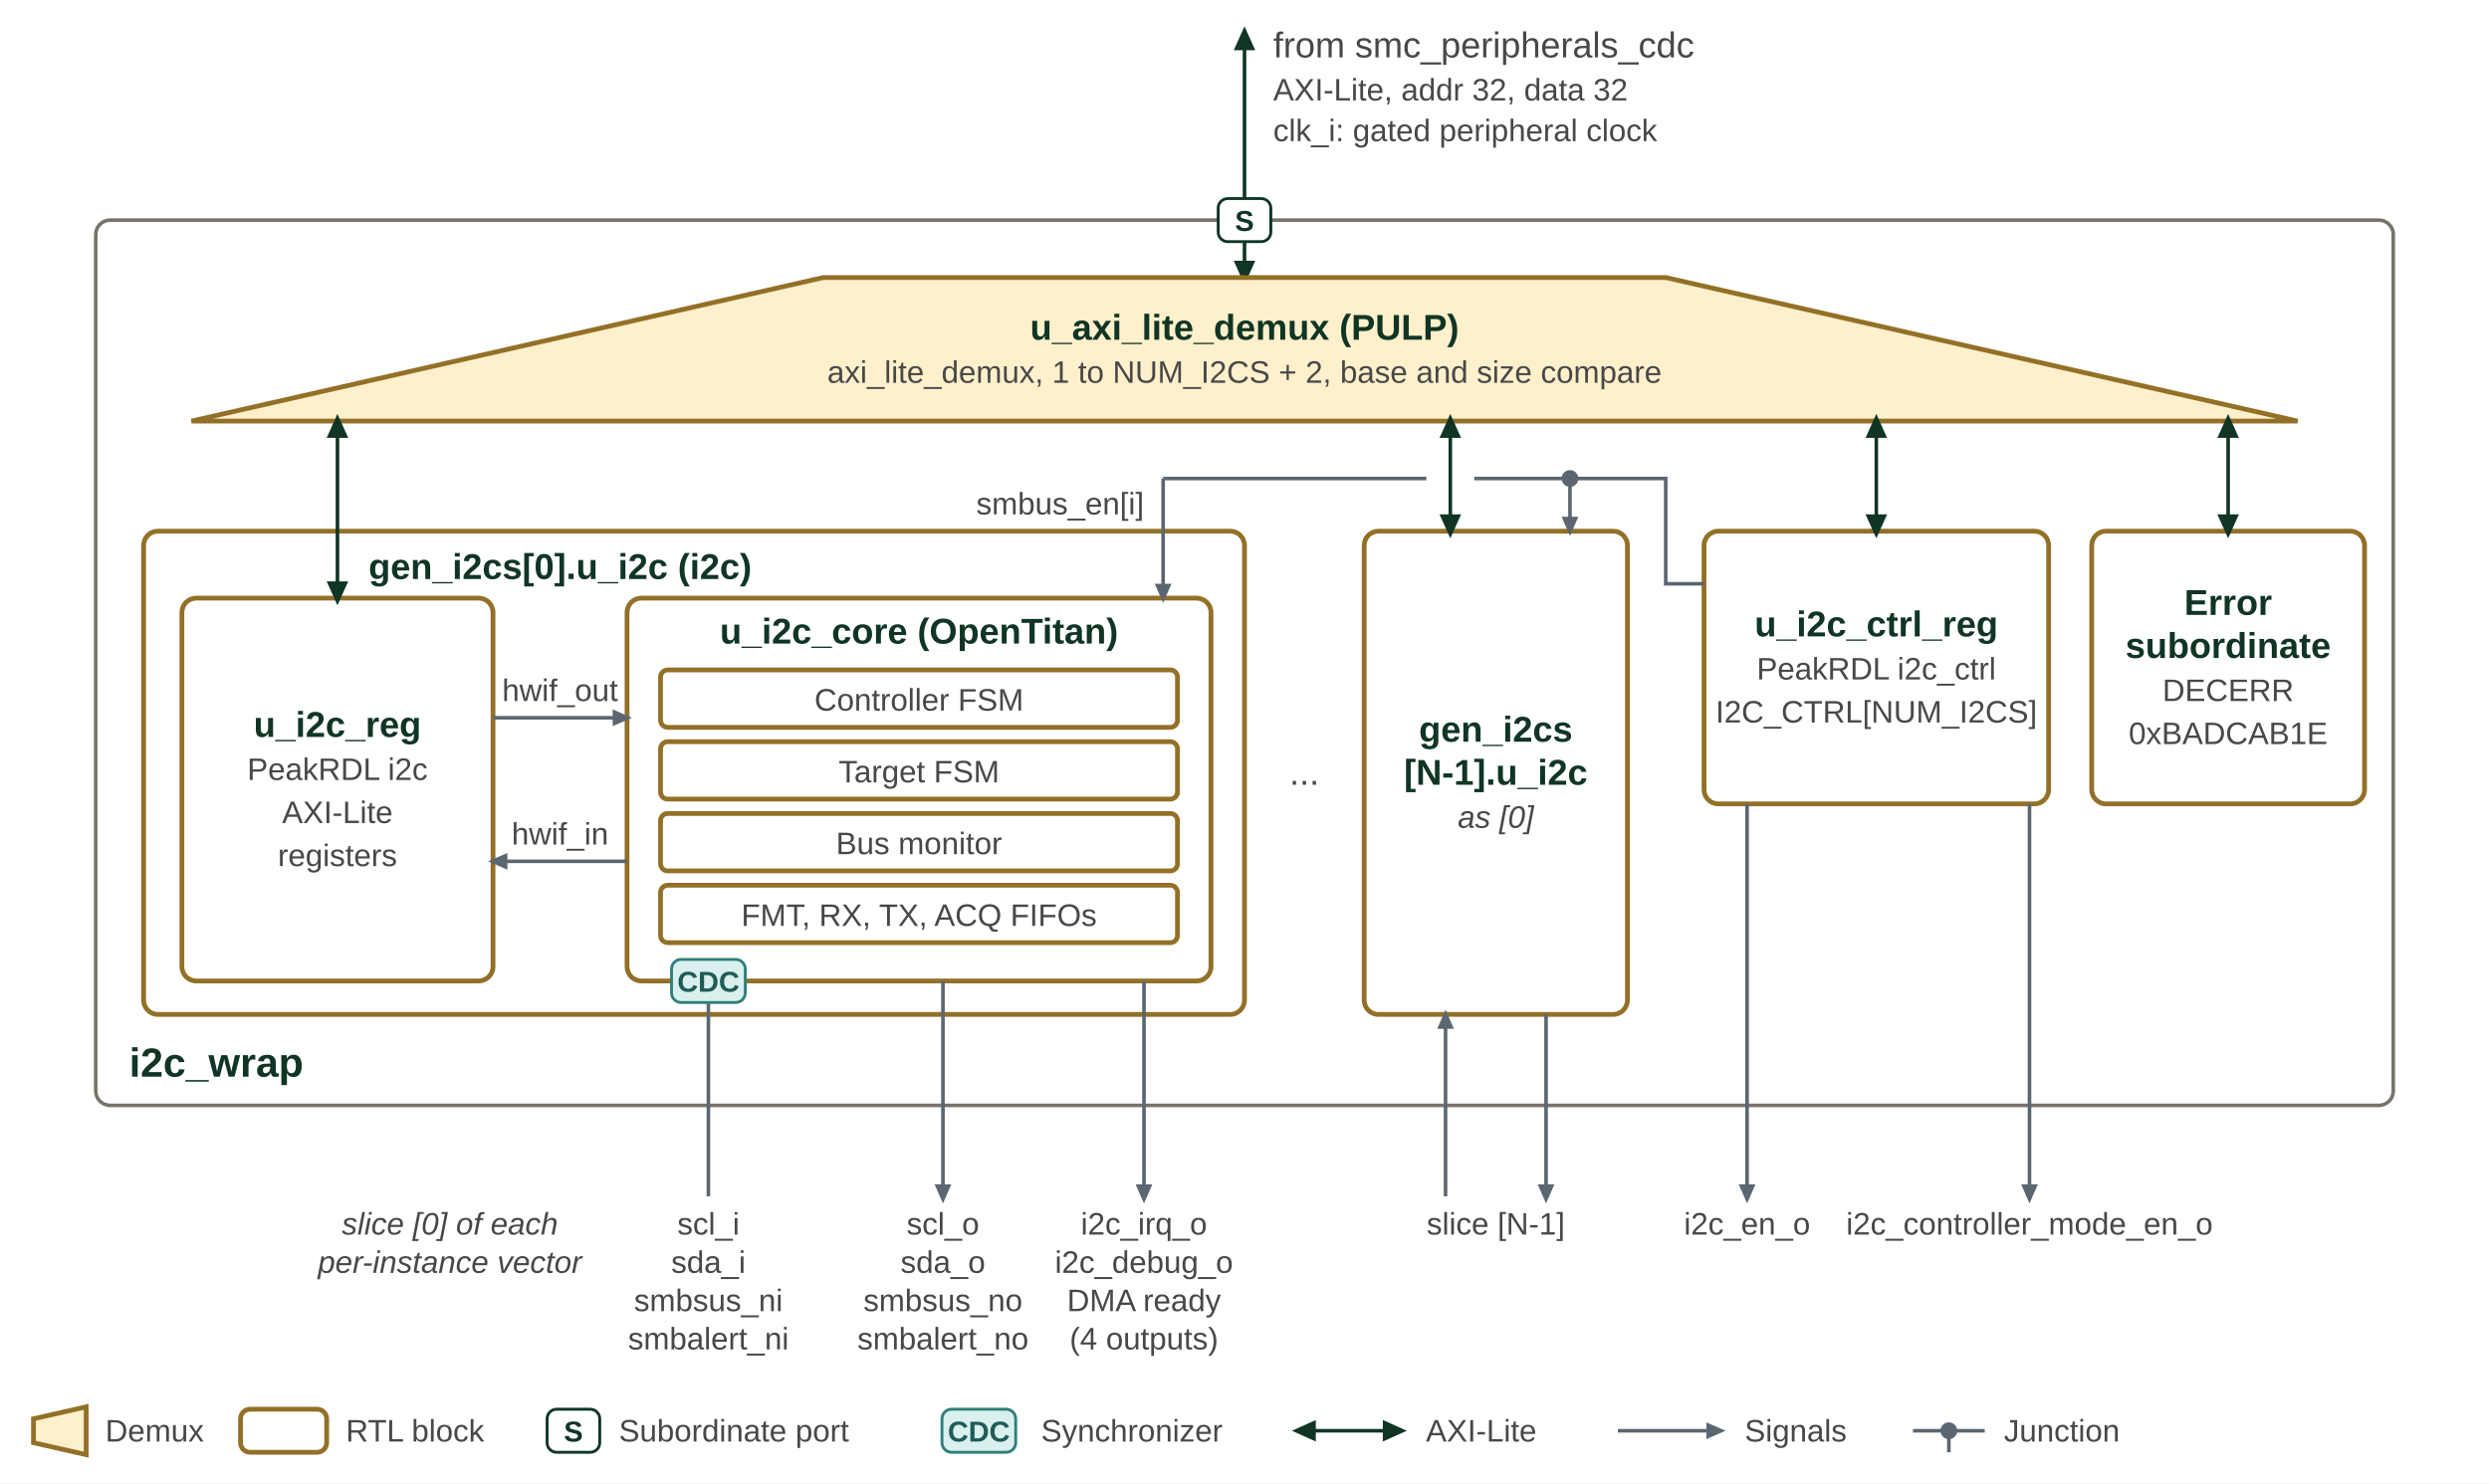
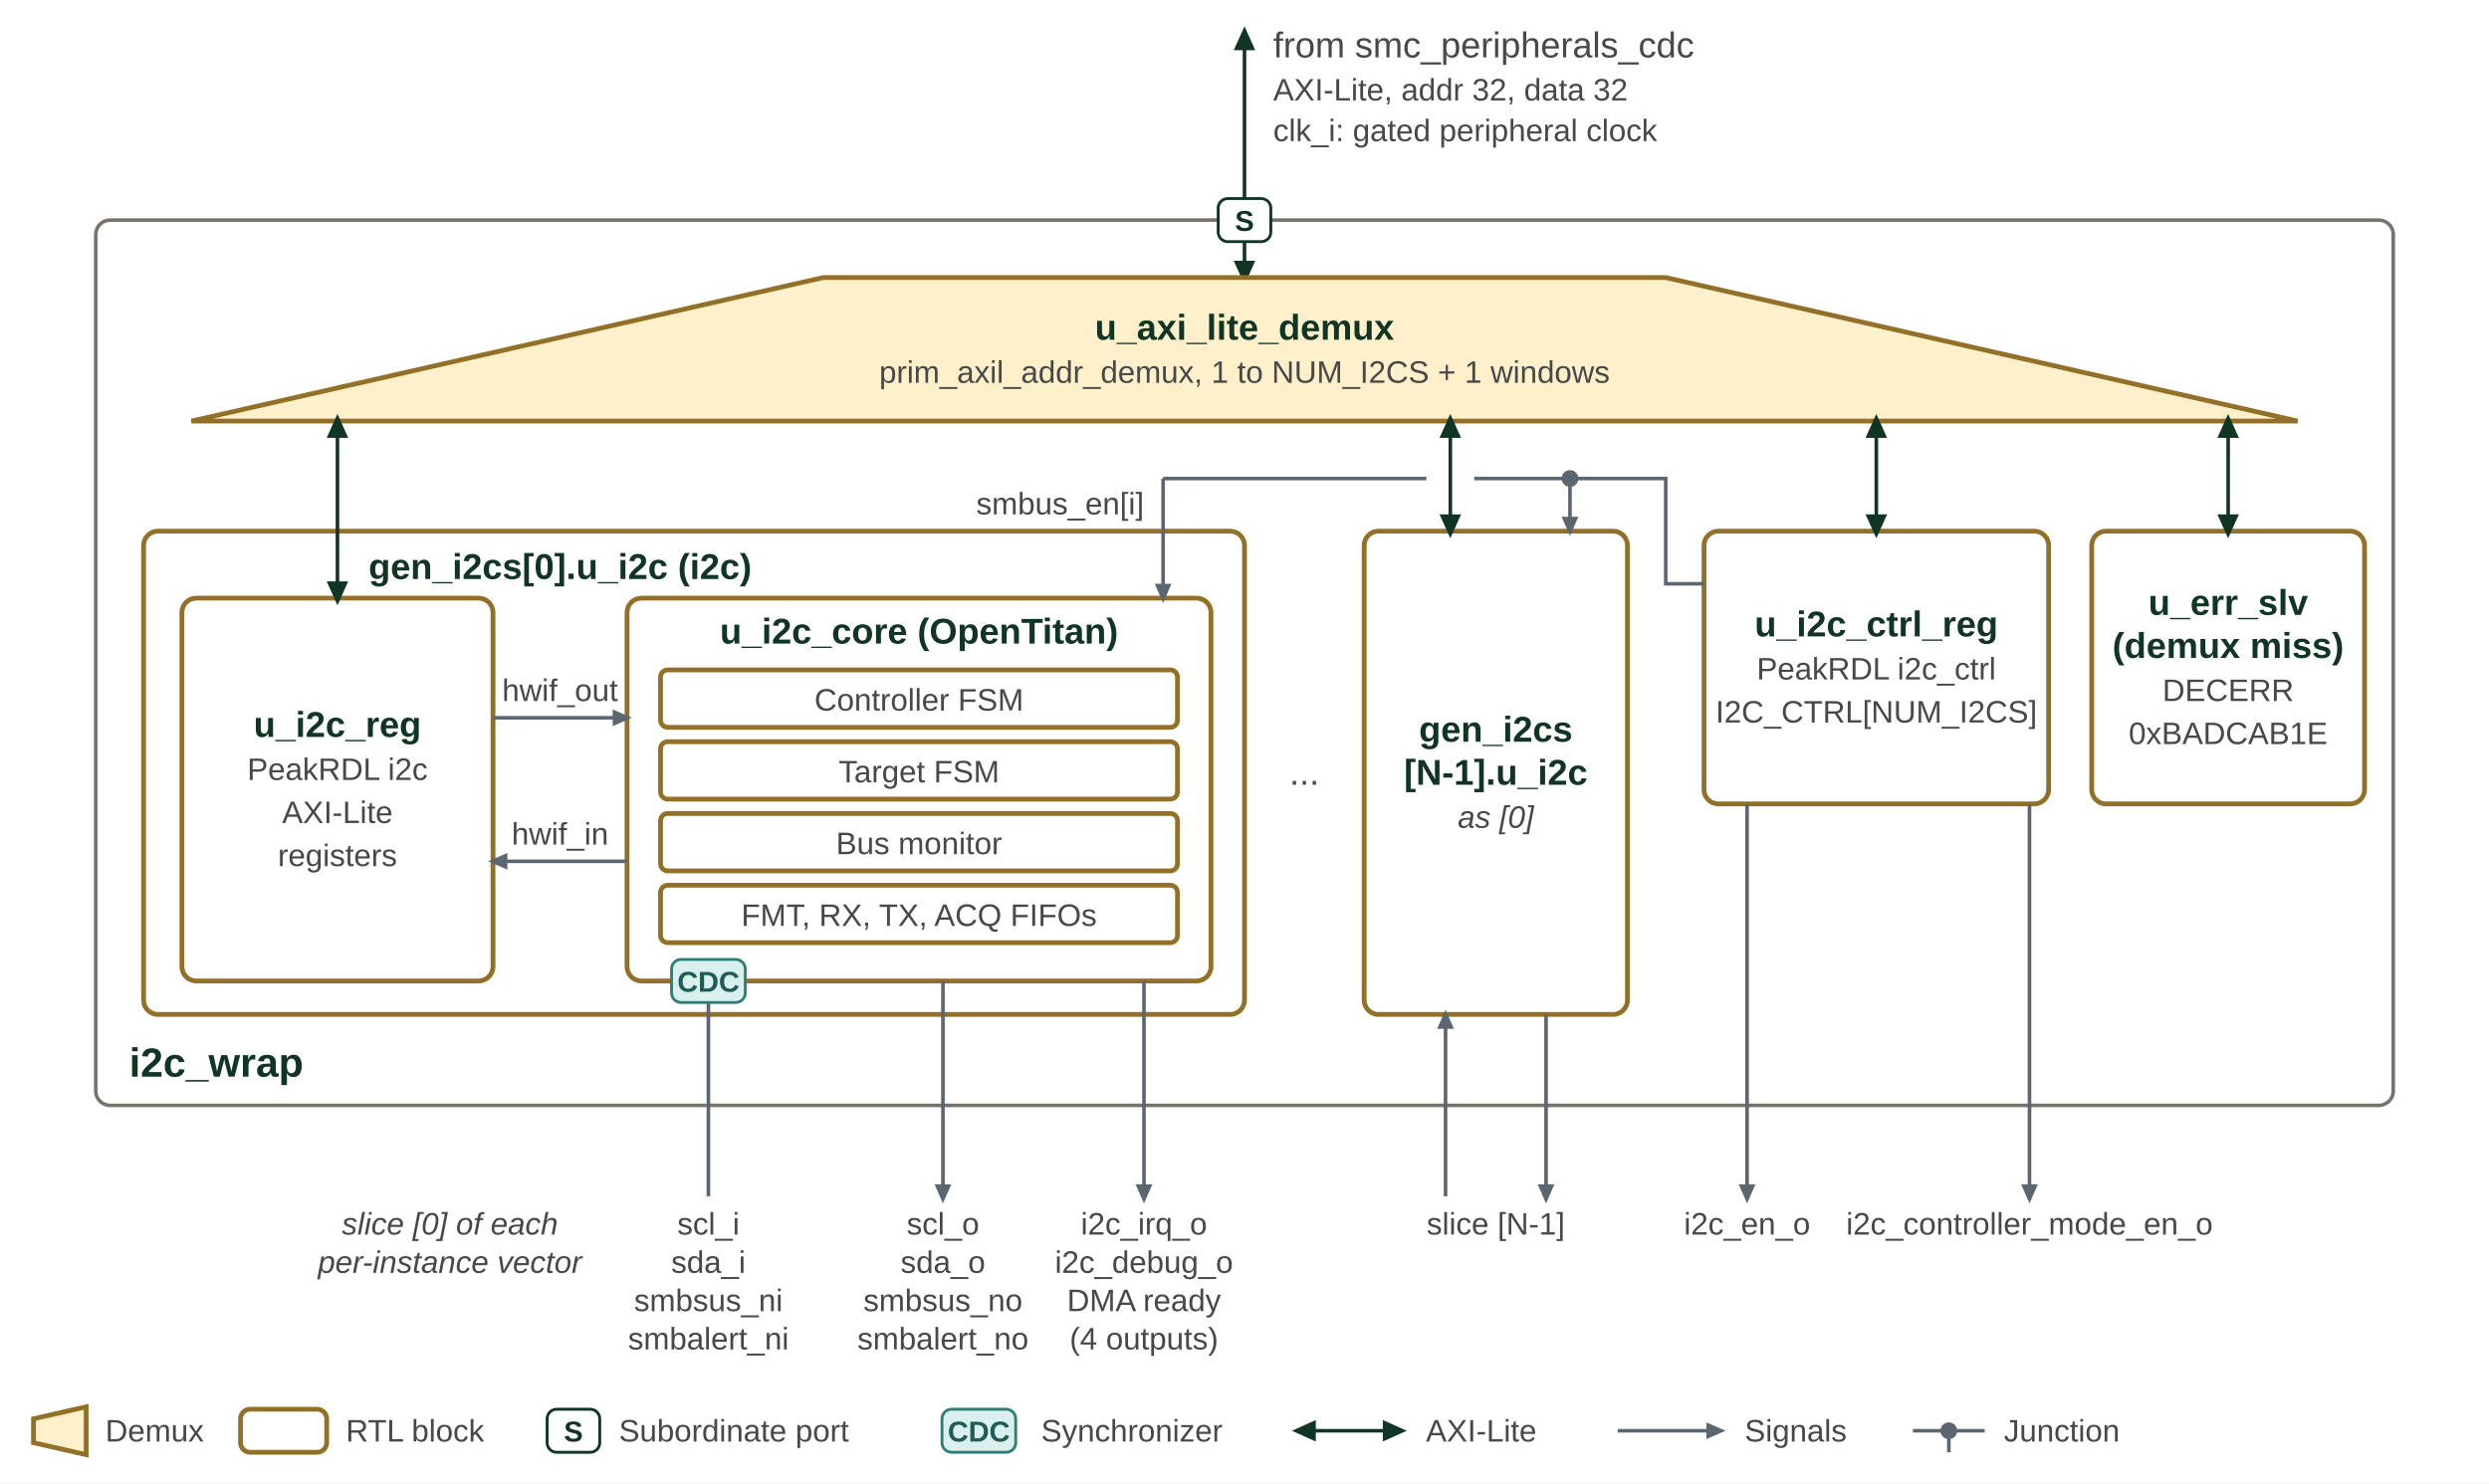
<svg xmlns="http://www.w3.org/2000/svg" width="1040" height="620" viewBox="0 0 1040 620" role="img" aria-labelledby="title desc">
  <defs>
    <marker id="ae" markerUnits="userSpaceOnUse" markerWidth="10" markerHeight="9" refX="7" refY="4.5" orient="auto">
      <path d="M0,0 L10,4.5 L0,9 Z" fill="#103525" />
    </marker>
    <marker id="as" markerUnits="userSpaceOnUse" markerWidth="10" markerHeight="9" refX="3" refY="4.5" orient="auto">
      <path d="M10,0 L0,4.5 L10,9 Z" fill="#103525" />
    </marker>
    <marker id="ge" markerUnits="userSpaceOnUse" markerWidth="8" markerHeight="7" refX="5" refY="3.5" orient="auto">
      <path d="M0,0 L8,3.5 L0,7 Z" fill="#5b6670" />
    </marker>
    <marker id="gs" markerUnits="userSpaceOnUse" markerWidth="8" markerHeight="7" refX="3" refY="3.5" orient="auto">
      <path d="M8,0 L0,3.5 L8,7 Z" fill="#5b6670" />
    </marker>
    <marker id="je" markerUnits="userSpaceOnUse" markerWidth="8" markerHeight="7" refX="5" refY="3.5" orient="auto">
      <path d="M0,0 L8,3.5 L0,7 Z" fill="#42759b" />
    </marker>
    <marker id="js" markerUnits="userSpaceOnUse" markerWidth="8" markerHeight="7" refX="3" refY="3.5" orient="auto">
      <path d="M8,0 L0,3.5 L8,7 Z" fill="#42759b" />
    </marker>
    <marker id="m-smu" markerUnits="userSpaceOnUse" markerWidth="8" markerHeight="7" refX="5" refY="3.5" orient="auto">
      <path d="M0,0 L8,3.5 L0,7 Z" fill="#103525" />
    </marker>
    <marker id="m-ref" markerUnits="userSpaceOnUse" markerWidth="8" markerHeight="7" refX="5" refY="3.5" orient="auto">
      <path d="M0,0 L8,3.5 L0,7 Z" fill="#2f7f79" />
    </marker>
    <marker id="m-per" markerUnits="userSpaceOnUse" markerWidth="8" markerHeight="7" refX="5" refY="3.5" orient="auto">
      <path d="M0,0 L8,3.5 L0,7 Z" fill="#937027" />
    </marker>
    <marker id="m-tel" markerUnits="userSpaceOnUse" markerWidth="8" markerHeight="7" refX="5" refY="3.5" orient="auto">
      <path d="M0,0 L8,3.5 L0,7 Z" fill="#664488" />
    </marker>
    <marker id="m-wdt" markerUnits="userSpaceOnUse" markerWidth="8" markerHeight="7" refX="5" refY="3.5" orient="auto">
      <path d="M0,0 L8,3.5 L0,7 Z" fill="#77736b" />
    </marker>
    <marker id="m-rosc" markerUnits="userSpaceOnUse" markerWidth="8" markerHeight="7" refX="5" refY="3.5" orient="auto">
      <path d="M0,0 L8,3.5 L0,7 Z" fill="#336633" />
    </marker>
    <marker id="m-jtag" markerUnits="userSpaceOnUse" markerWidth="8" markerHeight="7" refX="5" refY="3.5" orient="auto">
      <path d="M0,0 L8,3.5 L0,7 Z" fill="#42759b" />
    </marker>
    <marker id="m-spi" markerUnits="userSpaceOnUse" markerWidth="8" markerHeight="7" refX="5" refY="3.5" orient="auto">
      <path d="M0,0 L8,3.5 L0,7 Z" fill="#5b6670" />
    </marker>
    <marker id="m-slate" markerUnits="userSpaceOnUse" markerWidth="8" markerHeight="7" refX="5" refY="3.5" orient="auto">
      <path d="M0,0 L8,3.5 L0,7 Z" fill="#5b6670" />
    </marker>
    <marker id="m-pg" markerUnits="userSpaceOnUse" markerWidth="8" markerHeight="7" refX="5" refY="3.5" orient="auto">
      <path d="M0,0 L8,3.5 L0,7 Z" fill="#336633" />
    </marker>
    <style>
text { font-family: Arial, sans-serif; font-size: 15px; fill: #484848; }
.t { fill: #484848; }
.b { font-size: 17px; font-weight: bold; fill: #103525; }
.bs { font-size: 15px; font-weight: bold; fill: #103525; }
.h { font-size: 22px; font-weight: bold; fill: #103525; }
.s { font-size: 13px; fill: #484848; }
.si { font-size: 13px; font-style: italic; fill: #484848; }
.pmt { font-size: 12px; font-weight: bold; fill: #ffffff; }
.pst { font-size: 12px; font-weight: bold; fill: #103525; }
.pjt { font-size: 12px; font-weight: bold; fill: #1d4b6e; }
.pct { font-size: 12px; font-weight: bold; fill: #1f5c57; }
.pm { fill: #103525; stroke: #103525; stroke-width: 1.2; }
.ps { fill: #ffffff; stroke: #103525; stroke-width: 1.2; }
.pj { fill: #e8f3ff; stroke: #42759b; stroke-width: 1.2; }
.pc { fill: #d9f0ee; stroke: #2f7f79; stroke-width: 1.2; }
.smu { fill: #ffffff; stroke: #77736b; stroke-width: 1.5; }
.network { fill: #e8f0e8; stroke: #336633; stroke-width: 2; }
.fabric { fill: #fff0cc; stroke: #937027; stroke-width: 2; }
.core { fill: #ffffff; stroke: #937027; stroke-width: 2; }
.future { fill: #ffffff; stroke: #937027; stroke-width: 2; }
.nostroke { stroke: none; }
.fut { fill: none; stroke-dasharray: 7 5; }
.opt { stroke-dasharray: 7 5; }
.hatch { fill: none; stroke: #103525; stroke-opacity: 0.16; stroke-width: 1.2; }
.external { fill: #f2f2f2; stroke: #77736b; stroke-width: 1.5; }
.axi { fill: none; stroke: #103525; stroke-width: 2.5; marker-start: url(#as); marker-end: url(#ae); }
.axio { fill: none; stroke: #103525; stroke-width: 2.5; stroke-dasharray: 8 5; marker-start: url(#as); marker-end: url(#ae); }
.sig { fill: none; stroke: #5b6670; stroke-width: 1.5; marker-start: url(#gs); marker-end: url(#ge); }
.sigo { fill: none; stroke: #5b6670; stroke-width: 1.5; marker-end: url(#ge); }
.jtag { fill: none; stroke: #42759b; stroke-width: 1.8; marker-end: url(#je); }
.jtagb { fill: none; stroke: #42759b; stroke-width: 1.8; marker-start: url(#js); marker-end: url(#je); }
.sigplain { fill: none; stroke: #5b6670; stroke-width: 1.5; }
.n-smu { fill: none; stroke: #103525; stroke-width: 2.5; }
.a-smu { fill: none; stroke: #103525; stroke-width: 2.5; marker-end: url(#m-smu); }
.n-ref { fill: none; stroke: #2f7f79; stroke-width: 1.8; }
.a-ref { fill: none; stroke: #2f7f79; stroke-width: 1.8; marker-end: url(#m-ref); }
.n-per { fill: none; stroke: #937027; stroke-width: 1.8; }
.a-per { fill: none; stroke: #937027; stroke-width: 1.8; marker-end: url(#m-per); }
.n-tel { fill: none; stroke: #664488; stroke-width: 1.8; }
.a-tel { fill: none; stroke: #664488; stroke-width: 1.8; marker-end: url(#m-tel); }
.n-wdt { fill: none; stroke: #77736b; stroke-width: 1.8; }
.a-wdt { fill: none; stroke: #77736b; stroke-width: 1.8; marker-end: url(#m-wdt); }
.n-rosc { fill: none; stroke: #336633; stroke-width: 1.8; }
.a-rosc { fill: none; stroke: #336633; stroke-width: 1.8; marker-end: url(#m-rosc); }
.n-jtag { fill: none; stroke: #42759b; stroke-width: 1.8; }
.a-jtag { fill: none; stroke: #42759b; stroke-width: 1.8; marker-end: url(#m-jtag); }
.n-spi { fill: none; stroke: #5b6670; stroke-width: 1.8; }
.a-spi { fill: none; stroke: #5b6670; stroke-width: 1.8; marker-end: url(#m-spi); }
.n-slate { fill: none; stroke: #5b6670; stroke-width: 1.8; }
.a-slate { fill: none; stroke: #5b6670; stroke-width: 1.8; marker-end: url(#m-slate); }
.n-pg { fill: none; stroke: #336633; stroke-width: 1.8; }
.a-pg { fill: none; stroke: #336633; stroke-width: 1.8; marker-end: url(#m-pg); }
.axil { fill: none; stroke: #103525; stroke-width: 1.5; marker-start: url(#as); marker-end: url(#ae); }
.sigd { fill: none; stroke: #5b6670; stroke-width: 1.5; stroke-dasharray: 5 4; marker-end: url(#ge); }
.axin { fill: none; stroke: #103525; stroke-width: 2.5; }
.axis { fill: none; stroke: #103525; stroke-width: 2.5; marker-start: url(#as); }
.axie { fill: none; stroke: #103525; stroke-width: 2.5; marker-end: url(#ae); }
.axiln { fill: none; stroke: #103525; stroke-width: 1.5; }
</style>
  </defs>
  <rect width="1040" height="620" fill="#ffffff" />
  <rect class="smu" x="40" y="92" width="960" height="370" rx="6" />
  <text class="b" x="54" y="450" text-anchor="start">i2c_wrap</text>
  <text class="t" x="532" y="24" text-anchor="start">from smc_peripherals_cdc</text>
  <text class="s" x="532" y="42" text-anchor="start">AXI-Lite, addr 32, data 32</text>
  <text class="s" x="532" y="59" text-anchor="start">clk_i: gated peripheral clock</text>
  <path class="axil" d="M520,14 L520,116" />
  <path class="fabric" d="M344,116 L696,116 L960,176 L80,176 Z" />
-   <text class="bs" x="520" y="142" text-anchor="middle">u_axi_lite_demux (PULP)</text>
-   <text class="s" x="520" y="160" text-anchor="middle">axi_lite_demux, 1 to NUM_I2CS + 2, base and size compare</text>
+   <text class="bs" x="520" y="142" text-anchor="middle">u_axi_lite_demux</text>
+   <text class="s" x="520" y="160" text-anchor="middle">prim_axil_addr_demux, 1 to NUM_I2CS + 1 windows</text>
  <rect class="core" x="60" y="222" width="460" height="202" rx="6" />
  <text class="bs" x="154" y="242" text-anchor="start">gen_i2cs[0].u_i2c (i2c)</text>
  <rect class="core" x="76" y="250" width="130" height="160" rx="6" />
  <text class="bs" x="141" y="308" text-anchor="middle">u_i2c_reg</text>
  <text class="s" x="141" y="326" text-anchor="middle">PeakRDL i2c</text>
  <text class="s" x="141" y="344" text-anchor="middle">AXI-Lite</text>
  <text class="s" x="141" y="362" text-anchor="middle">registers</text>
  <rect class="core" x="262" y="250" width="244" height="160" rx="6" />
  <text class="bs" x="384" y="269" text-anchor="middle">u_i2c_core (OpenTitan)</text>
  <rect class="core" x="276" y="280" width="216" height="24" rx="3" />
  <text class="s" x="384" y="297" text-anchor="middle">Controller FSM</text>
  <rect class="core" x="276" y="310" width="216" height="24" rx="3" />
  <text class="s" x="384" y="327" text-anchor="middle">Target FSM</text>
  <rect class="core" x="276" y="340" width="216" height="24" rx="3" />
  <text class="s" x="384" y="357" text-anchor="middle">Bus monitor</text>
  <rect class="core" x="276" y="370" width="216" height="24" rx="3" />
  <text class="s" x="384" y="387" text-anchor="middle">FMT, RX, TX, ACQ FIFOs</text>
  <path class="sigo" d="M206,300 L261,300" />
  <text class="s" x="234" y="293" text-anchor="middle">hwif_out</text>
  <path class="sigo" d="M262,360 L207,360" />
  <text class="s" x="234" y="353" text-anchor="middle">hwif_in</text>
  <text class="t" x="545" y="328" text-anchor="middle">...</text>
  <rect class="core" x="570" y="222" width="110" height="202" rx="6" />
  <text class="bs" x="625" y="310" text-anchor="middle">gen_i2cs</text>
  <text class="bs" x="625" y="328" text-anchor="middle">[N-1].u_i2c</text>
  <text class="si" x="625" y="346" text-anchor="middle">as [0]</text>
  <rect class="core" x="712" y="222" width="144" height="114" rx="6" />
  <text class="bs" x="784" y="266" text-anchor="middle">u_i2c_ctrl_reg</text>
  <text class="s" x="784" y="284" text-anchor="middle">PeakRDL i2c_ctrl</text>
  <text class="s" x="784" y="302" text-anchor="middle">I2C_CTRL[NUM_I2CS]</text>
  <rect class="core" x="874" y="222" width="114" height="114" rx="6" />
-   <text class="bs" x="931" y="257" text-anchor="middle">Error</text>
-   <text class="bs" x="931" y="275" text-anchor="middle">subordinate</text>
+   <text class="bs" x="931" y="257" text-anchor="middle">u_err_slv</text>
+   <text class="bs" x="931" y="275" text-anchor="middle">(demux miss)</text>
  <text class="s" x="931" y="293" text-anchor="middle">DECERR</text>
  <text class="s" x="931" y="311" text-anchor="middle">0xBADCAB1E</text>
  <path class="axil" d="M141.0,176 L141.0,250" />
  <path class="axil" d="M606,176 L606,222" />
  <path class="axil" d="M784.0,176 L784.0,222" />
  <path class="axil" d="M931.0,176 L931.0,222" />
  <path class="sigplain" d="M712,244 L696,244 L696,200 L616,200" />
  <path class="sigplain" d="M596,200 L486,200" />
  <path class="sigo" d="M486,200 L486,249" />
  <path class="sigo" d="M656,200 L656,221" />
  <circle cx="656" cy="200" r="3.5" fill="#5b6670" />
  <text class="s" x="478" y="215" text-anchor="end">smbus_en[i]</text>
  <path class="sigo" d="M296,500 L296,411" />
  <text class="s" x="296" y="516" text-anchor="middle">scl_i</text>
  <text class="s" x="296" y="532" text-anchor="middle">sda_i</text>
  <text class="s" x="296" y="548" text-anchor="middle">smbsus_ni</text>
  <text class="s" x="296" y="564" text-anchor="middle">smbalert_ni</text>
  <path class="sigo" d="M394,410 L394,500" />
  <text class="s" x="394" y="516" text-anchor="middle">scl_o</text>
  <text class="s" x="394" y="532" text-anchor="middle">sda_o</text>
  <text class="s" x="394" y="548" text-anchor="middle">smbsus_no</text>
  <text class="s" x="394" y="564" text-anchor="middle">smbalert_no</text>
  <path class="sigo" d="M478,410 L478,500" />
  <text class="s" x="478" y="516" text-anchor="middle">i2c_irq_o</text>
  <text class="s" x="478" y="532" text-anchor="middle">i2c_debug_o</text>
  <text class="s" x="478" y="548" text-anchor="middle">DMA ready</text>
  <text class="s" x="478" y="564" text-anchor="middle">(4 outputs)</text>
  <text class="si" x="188" y="516" text-anchor="middle">slice [0] of each</text>
  <text class="si" x="188" y="532" text-anchor="middle">per-instance vector</text>
  <path class="sigo" d="M604,500 L604,425" />
  <path class="sigo" d="M646,424 L646,500" />
  <text class="s" x="625" y="516" text-anchor="middle">slice [N-1]</text>
  <path class="sigo" d="M730,336 L730,500" />
  <text class="s" x="730" y="516" text-anchor="middle">i2c_en_o</text>
  <path class="sigo" d="M848,336 L848,500" />
  <text class="s" x="848" y="516" text-anchor="middle">i2c_controller_mode_en_o</text>
  <path class="fabric" d="M14,593 L36,588 L36,608 L14,603 Z" />
  <text class="s" x="44" y="602.5" text-anchor="start">Demux</text>
  <rect class="core" x="100.5" y="589" width="36" height="18" rx="4" />
  <text class="s" x="144.5" y="602.5" text-anchor="start">RTL block</text>
  <text class="s" x="258.6" y="602.5" text-anchor="start">Subordinate port</text>
  <text class="s" x="435" y="602.5" text-anchor="start">Synchronizer</text>
  <path class="axil" d="M542.8,598 L584.8,598" />
  <text class="s" x="595.8" y="602.5" text-anchor="start">AXI-Lite</text>
  <path class="sigo" d="M676.0,598 L718.0,598" />
  <text class="s" x="729" y="602.5" text-anchor="start">Signals</text>
  <path class="sigplain" d="M799.3,598 L829.3,598 M814.3,598 L814.3,607" />
  <circle cx="814.3" cy="598" r="3.5" fill="#5b6670" />
  <text class="s" x="837.3" y="602.5" text-anchor="start">Junction</text>
  <rect class="ps" x="509.0" y="83.0" width="22" height="18" rx="4" />
  <text class="pst" x="520" y="96.5" text-anchor="middle">S</text>
  <rect class="pc" x="280.6" y="401.0" width="30.8" height="18" rx="4" />
  <text class="pct" x="296" y="414.5" text-anchor="middle">CDC</text>
  <rect class="ps" x="228.6" y="589.0" width="22" height="18" rx="4" />
  <text class="pst" x="239.6" y="602.5" text-anchor="middle">S</text>
  <rect class="pc" x="393.6" y="589.0" width="30.8" height="18" rx="4" />
  <text class="pct" x="409" y="602.5" text-anchor="middle">CDC</text>
</svg>
